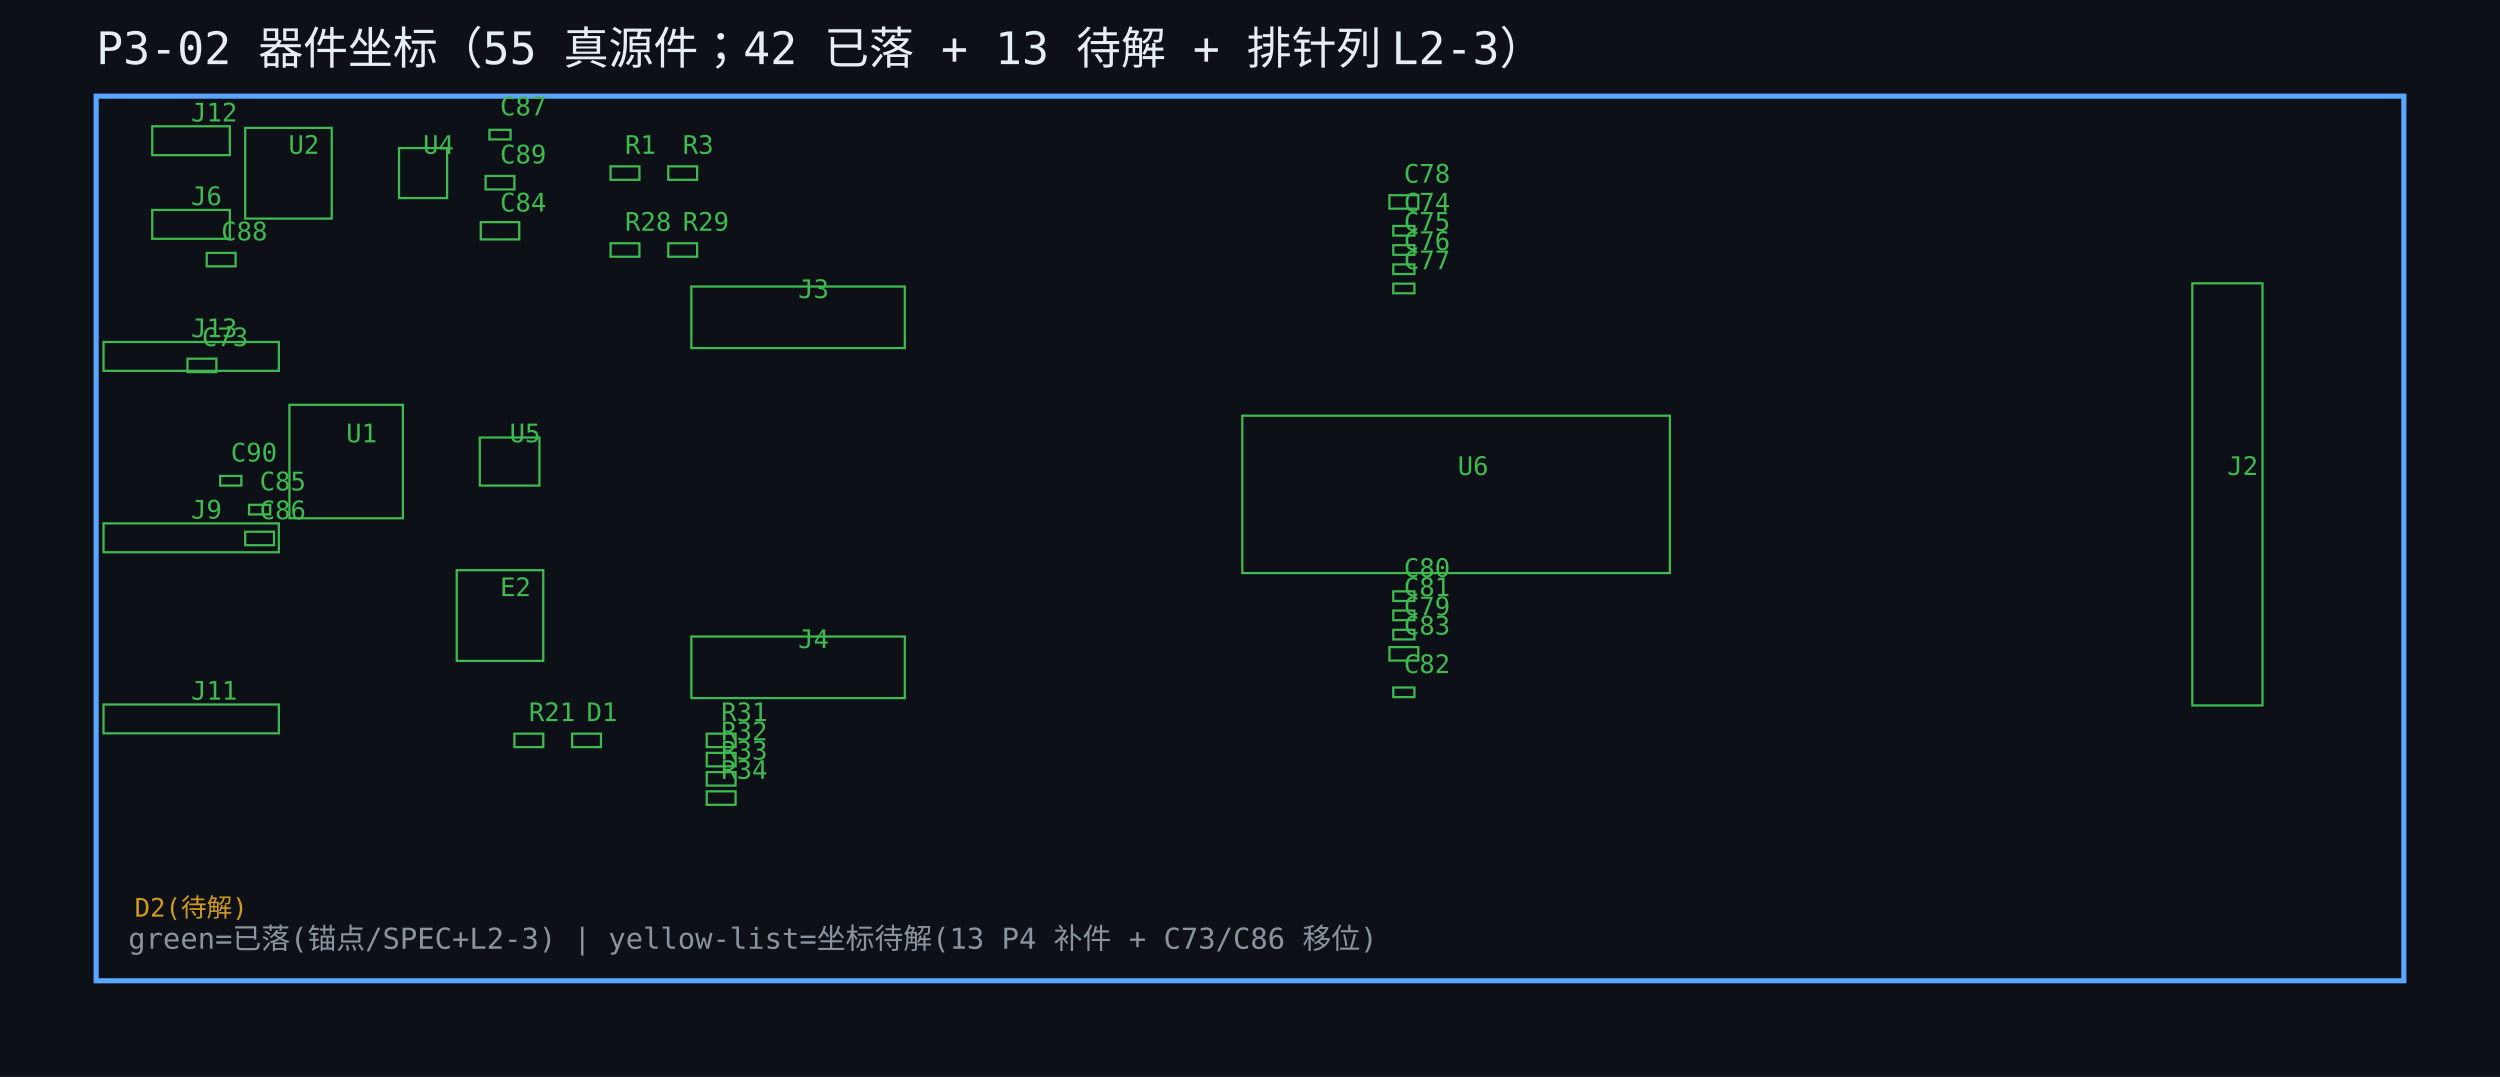
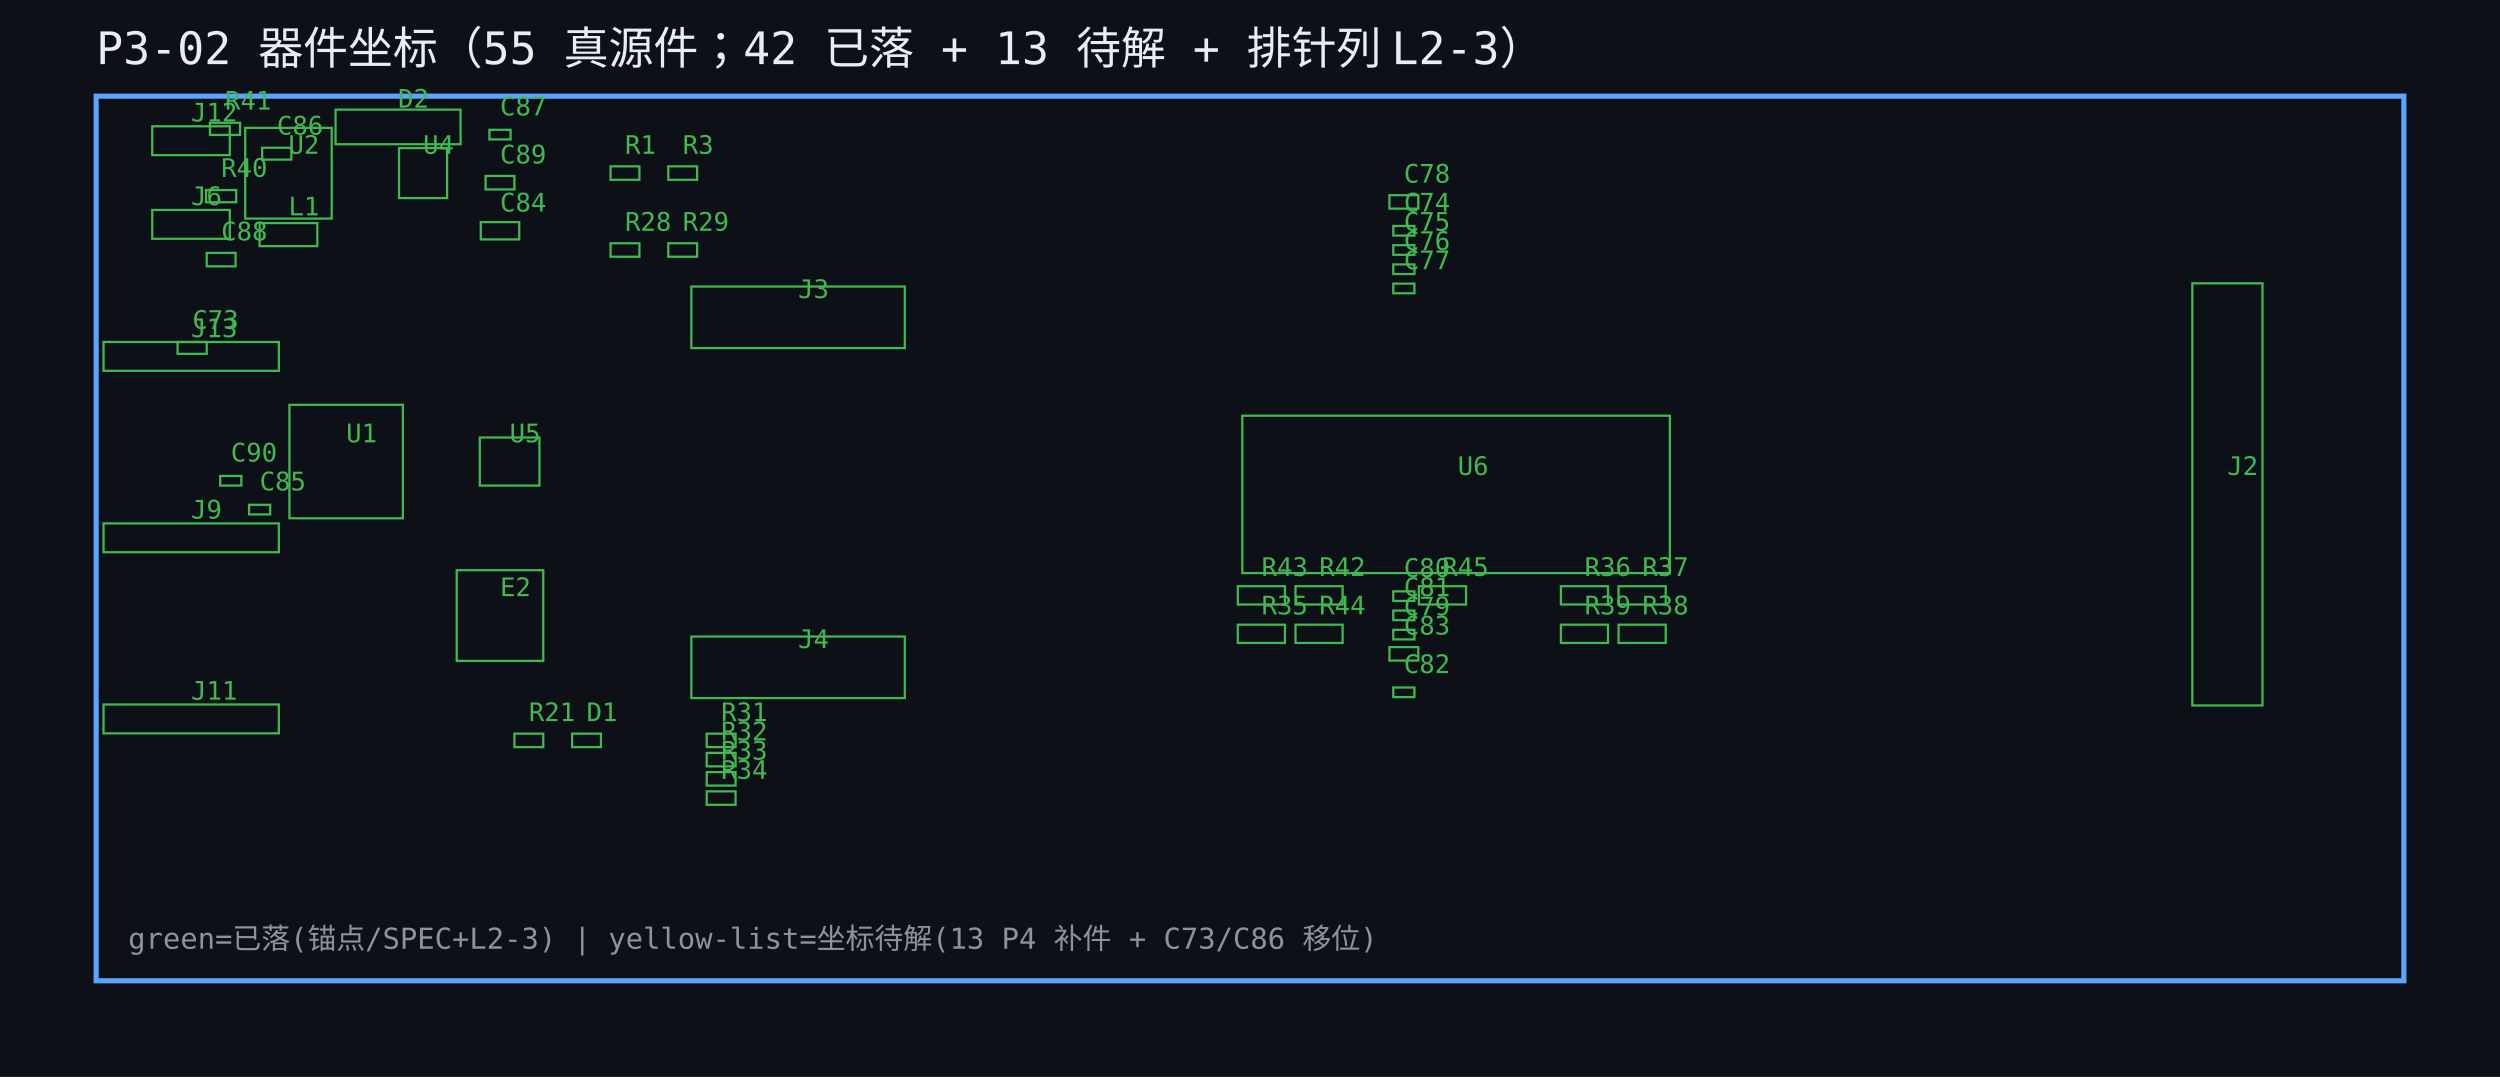
<svg xmlns="http://www.w3.org/2000/svg" width="780" height="336" viewBox="0 0 780 336">
  <rect width="780" height="336" fill="#0d1117" />
  <text x="30" y="20" fill="#e6edf3" font-family="monospace" font-size="14">P3-02 器件坐标（55 真源件；42 已落 + 13 待解 + 排针列 L2-3）</text>
  <g transform="translate(30,30)">
    <rect x="0.0" y="0.0" width="720.0" height="276.0" fill="none" stroke="#58a6ff" stroke-width="1.6" />
-     <rect x="28.5" y="81.9" width="9.0" height="4.2" fill="none" stroke="#3fb950" stroke-width="0.7" />
-     <text x="33.0" y="78.0" fill="#3fb950" font-family="monospace" font-size="8" text-anchor="start">C73</text>
+     <rect x="25.4" y="76.7" width="9.1" height="3.7" fill="none" stroke="#3fb950" stroke-width="0.7" />
+     <text x="30.0" y="72.6" fill="#3fb950" font-family="monospace" font-size="8" text-anchor="start">C73</text>
    <rect x="404.7" y="40.5" width="6.6" height="3.0" fill="none" stroke="#3fb950" stroke-width="0.7" />
    <text x="408.0" y="36.0" fill="#3fb950" font-family="monospace" font-size="8" text-anchor="start">C74</text>
    <rect x="404.7" y="46.5" width="6.6" height="3.0" fill="none" stroke="#3fb950" stroke-width="0.7" />
    <text x="408.0" y="42.0" fill="#3fb950" font-family="monospace" font-size="8" text-anchor="start">C75</text>
    <rect x="404.7" y="52.5" width="6.6" height="3.0" fill="none" stroke="#3fb950" stroke-width="0.7" />
    <text x="408.0" y="48.0" fill="#3fb950" font-family="monospace" font-size="8" text-anchor="start">C76</text>
    <rect x="404.7" y="58.5" width="6.6" height="3.0" fill="none" stroke="#3fb950" stroke-width="0.7" />
    <text x="408.0" y="54.0" fill="#3fb950" font-family="monospace" font-size="8" text-anchor="start">C77</text>
    <rect x="403.5" y="30.9" width="9.0" height="4.2" fill="none" stroke="#3fb950" stroke-width="0.7" />
    <text x="408.0" y="27.0" fill="#3fb950" font-family="monospace" font-size="8" text-anchor="start">C78</text>
    <rect x="404.7" y="166.5" width="6.6" height="3.0" fill="none" stroke="#3fb950" stroke-width="0.7" />
    <text x="408.0" y="162.0" fill="#3fb950" font-family="monospace" font-size="8" text-anchor="start">C79</text>
    <rect x="404.7" y="154.5" width="6.6" height="3.0" fill="none" stroke="#3fb950" stroke-width="0.7" />
    <text x="408.0" y="150.0" fill="#3fb950" font-family="monospace" font-size="8" text-anchor="start">C80</text>
    <rect x="404.7" y="160.5" width="6.6" height="3.0" fill="none" stroke="#3fb950" stroke-width="0.7" />
    <text x="408.0" y="156.0" fill="#3fb950" font-family="monospace" font-size="8" text-anchor="start">C81</text>
    <rect x="404.7" y="184.5" width="6.6" height="3.0" fill="none" stroke="#3fb950" stroke-width="0.7" />
    <text x="408.0" y="180.0" fill="#3fb950" font-family="monospace" font-size="8" text-anchor="start">C82</text>
    <rect x="403.5" y="171.9" width="9.0" height="4.2" fill="none" stroke="#3fb950" stroke-width="0.7" />
    <text x="408.0" y="168.0" fill="#3fb950" font-family="monospace" font-size="8" text-anchor="start">C83</text>
    <rect x="120.0" y="39.3" width="12.0" height="5.4" fill="none" stroke="#3fb950" stroke-width="0.7" />
    <text x="126.0" y="36.0" fill="#3fb950" font-family="monospace" font-size="8" text-anchor="start">C84</text>
    <rect x="47.7" y="127.5" width="6.6" height="3.0" fill="none" stroke="#3fb950" stroke-width="0.7" />
    <text x="51.0" y="123.0" fill="#3fb950" font-family="monospace" font-size="8" text-anchor="start">C85</text>
-     <rect x="46.5" y="135.9" width="9.0" height="4.2" fill="none" stroke="#3fb950" stroke-width="0.7" />
-     <text x="51.0" y="132.0" fill="#3fb950" font-family="monospace" font-size="8" text-anchor="start">C86</text>
+     <rect x="51.8" y="16.1" width="9.1" height="3.7" fill="none" stroke="#3fb950" stroke-width="0.7" />
+     <text x="56.4" y="12.0" fill="#3fb950" font-family="monospace" font-size="8" text-anchor="start">C86</text>
    <rect x="122.7" y="10.5" width="6.6" height="3.0" fill="none" stroke="#3fb950" stroke-width="0.7" />
    <text x="126.0" y="6.0" fill="#3fb950" font-family="monospace" font-size="8" text-anchor="start">C87</text>
    <rect x="34.5" y="48.9" width="9.0" height="4.2" fill="none" stroke="#3fb950" stroke-width="0.7" />
    <text x="39.0" y="45.0" fill="#3fb950" font-family="monospace" font-size="8" text-anchor="start">C88</text>
    <rect x="121.5" y="24.9" width="9.0" height="4.2" fill="none" stroke="#3fb950" stroke-width="0.7" />
    <text x="126.0" y="21.0" fill="#3fb950" font-family="monospace" font-size="8" text-anchor="start">C89</text>
    <rect x="38.7" y="118.5" width="6.6" height="3.0" fill="none" stroke="#3fb950" stroke-width="0.7" />
    <text x="42.0" y="114.0" fill="#3fb950" font-family="monospace" font-size="8" text-anchor="start">C90</text>
    <rect x="148.5" y="198.9" width="9.0" height="4.2" fill="none" stroke="#3fb950" stroke-width="0.7" />
    <text x="153.0" y="195.0" fill="#3fb950" font-family="monospace" font-size="8" text-anchor="start">D1</text>
-     <text x="12.0" y="256.0" fill="#d29922" font-family="monospace" font-size="8" text-anchor="start">D2(待解)</text>
+     <rect x="74.7" y="4.2" width="39.0" height="10.8" fill="none" stroke="#3fb950" stroke-width="0.7" />
+     <text x="94.2" y="3.6" fill="#3fb950" font-family="monospace" font-size="8" text-anchor="start">D2</text>
    <rect x="112.5" y="147.9" width="27.0" height="28.3" fill="none" stroke="#3fb950" stroke-width="0.7" />
    <text x="126.0" y="156.0" fill="#3fb950" font-family="monospace" font-size="8" text-anchor="start">E2</text>
    <rect x="2.3" y="189.8" width="54.7" height="9.0" fill="none" stroke="#3fb950" stroke-width="0.7" />
    <text x="29.6" y="188.3" fill="#3fb950" font-family="monospace" font-size="8" text-anchor="start">J11</text>
    <rect x="17.5" y="9.4" width="24.2" height="9.0" fill="none" stroke="#3fb950" stroke-width="0.7" />
    <text x="29.6" y="7.9" fill="#3fb950" font-family="monospace" font-size="8" text-anchor="start">J12</text>
    <rect x="2.3" y="76.7" width="54.7" height="9.0" fill="none" stroke="#3fb950" stroke-width="0.7" />
    <text x="29.6" y="75.2" fill="#3fb950" font-family="monospace" font-size="8" text-anchor="start">J13</text>
    <rect x="654.0" y="58.4" width="21.9" height="131.7" fill="none" stroke="#3fb950" stroke-width="0.7" />
    <text x="664.9" y="118.2" fill="#3fb950" font-family="monospace" font-size="8" text-anchor="start">J2</text>
    <rect x="185.7" y="59.4" width="66.6" height="19.2" fill="none" stroke="#3fb950" stroke-width="0.7" />
    <text x="219.0" y="63.0" fill="#3fb950" font-family="monospace" font-size="8" text-anchor="start">J3</text>
    <rect x="185.7" y="168.6" width="66.6" height="19.2" fill="none" stroke="#3fb950" stroke-width="0.7" />
    <text x="219.0" y="172.2" fill="#3fb950" font-family="monospace" font-size="8" text-anchor="start">J4</text>
    <rect x="17.5" y="35.5" width="24.2" height="9.0" fill="none" stroke="#3fb950" stroke-width="0.7" />
    <text x="29.6" y="34.0" fill="#3fb950" font-family="monospace" font-size="8" text-anchor="start">J6</text>
    <rect x="2.3" y="133.3" width="54.7" height="9.0" fill="none" stroke="#3fb950" stroke-width="0.7" />
    <text x="29.6" y="131.8" fill="#3fb950" font-family="monospace" font-size="8" text-anchor="start">J9</text>
-     <text x="12.0" y="376.0" fill="#d29922" font-family="monospace" font-size="8" text-anchor="start">L1(待解)</text>
+     <rect x="51.0" y="39.6" width="18.0" height="7.2" fill="none" stroke="#3fb950" stroke-width="0.7" />
+     <text x="60.0" y="37.2" fill="#3fb950" font-family="monospace" font-size="8" text-anchor="start">L1</text>
    <rect x="160.5" y="21.9" width="9.0" height="4.2" fill="none" stroke="#3fb950" stroke-width="0.7" />
    <text x="165.0" y="18.0" fill="#3fb950" font-family="monospace" font-size="8" text-anchor="start">R1</text>
    <rect x="130.5" y="198.9" width="9.0" height="4.2" fill="none" stroke="#3fb950" stroke-width="0.7" />
    <text x="135.0" y="195.0" fill="#3fb950" font-family="monospace" font-size="8" text-anchor="start">R21</text>
    <rect x="160.5" y="45.9" width="9.0" height="4.2" fill="none" stroke="#3fb950" stroke-width="0.7" />
    <text x="165.0" y="42.0" fill="#3fb950" font-family="monospace" font-size="8" text-anchor="start">R28</text>
    <rect x="178.5" y="45.9" width="9.0" height="4.2" fill="none" stroke="#3fb950" stroke-width="0.7" />
    <text x="183.0" y="42.0" fill="#3fb950" font-family="monospace" font-size="8" text-anchor="start">R29</text>
    <rect x="178.5" y="21.9" width="9.0" height="4.2" fill="none" stroke="#3fb950" stroke-width="0.7" />
    <text x="183.0" y="18.0" fill="#3fb950" font-family="monospace" font-size="8" text-anchor="start">R3</text>
    <rect x="190.5" y="198.9" width="9.0" height="4.2" fill="none" stroke="#3fb950" stroke-width="0.7" />
    <text x="195.0" y="195.0" fill="#3fb950" font-family="monospace" font-size="8" text-anchor="start">R31</text>
    <rect x="190.5" y="204.9" width="9.0" height="4.2" fill="none" stroke="#3fb950" stroke-width="0.7" />
    <text x="195.0" y="201.0" fill="#3fb950" font-family="monospace" font-size="8" text-anchor="start">R32</text>
    <rect x="190.5" y="210.9" width="9.0" height="4.2" fill="none" stroke="#3fb950" stroke-width="0.7" />
    <text x="195.0" y="207.0" fill="#3fb950" font-family="monospace" font-size="8" text-anchor="start">R33</text>
    <rect x="190.5" y="216.9" width="9.0" height="4.2" fill="none" stroke="#3fb950" stroke-width="0.7" />
    <text x="195.0" y="213.0" fill="#3fb950" font-family="monospace" font-size="8" text-anchor="start">R34</text>
-     <text x="12.0" y="496.0" fill="#d29922" font-family="monospace" font-size="8" text-anchor="start">R35(待解)</text>
-     <text x="12.0" y="508.0" fill="#d29922" font-family="monospace" font-size="8" text-anchor="start">R36(待解)</text>
-     <text x="12.0" y="520.0" fill="#d29922" font-family="monospace" font-size="8" text-anchor="start">R37(待解)</text>
-     <text x="12.0" y="532.0" fill="#d29922" font-family="monospace" font-size="8" text-anchor="start">R38(待解)</text>
-     <text x="12.0" y="544.0" fill="#d29922" font-family="monospace" font-size="8" text-anchor="start">R39(待解)</text>
-     <text x="12.0" y="556.0" fill="#d29922" font-family="monospace" font-size="8" text-anchor="start">R40(待解)</text>
-     <text x="12.0" y="568.0" fill="#d29922" font-family="monospace" font-size="8" text-anchor="start">R41(待解)</text>
-     <text x="12.0" y="580.0" fill="#d29922" font-family="monospace" font-size="8" text-anchor="start">R42(待解)</text>
-     <text x="12.0" y="592.0" fill="#d29922" font-family="monospace" font-size="8" text-anchor="start">R43(待解)</text>
-     <text x="12.0" y="604.0" fill="#d29922" font-family="monospace" font-size="8" text-anchor="start">R44(待解)</text>
-     <text x="12.0" y="616.0" fill="#d29922" font-family="monospace" font-size="8" text-anchor="start">R45(待解)</text>
+     <rect x="356.2" y="164.9" width="14.7" height="5.7" fill="none" stroke="#3fb950" stroke-width="0.7" />
+     <text x="363.6" y="161.7" fill="#3fb950" font-family="monospace" font-size="8" text-anchor="start">R35</text>
+     <rect x="457.0" y="152.9" width="14.7" height="5.7" fill="none" stroke="#3fb950" stroke-width="0.7" />
+     <text x="464.4" y="149.7" fill="#3fb950" font-family="monospace" font-size="8" text-anchor="start">R36</text>
+     <rect x="475.0" y="152.9" width="14.7" height="5.7" fill="none" stroke="#3fb950" stroke-width="0.7" />
+     <text x="482.4" y="149.7" fill="#3fb950" font-family="monospace" font-size="8" text-anchor="start">R37</text>
+     <rect x="475.0" y="164.9" width="14.7" height="5.7" fill="none" stroke="#3fb950" stroke-width="0.7" />
+     <text x="482.4" y="161.7" fill="#3fb950" font-family="monospace" font-size="8" text-anchor="start">R38</text>
+     <rect x="457.0" y="164.9" width="14.7" height="5.7" fill="none" stroke="#3fb950" stroke-width="0.7" />
+     <text x="464.4" y="161.7" fill="#3fb950" font-family="monospace" font-size="8" text-anchor="start">R39</text>
+     <rect x="34.3" y="29.3" width="9.4" height="3.8" fill="none" stroke="#3fb950" stroke-width="0.7" />
+     <text x="39.0" y="25.2" fill="#3fb950" font-family="monospace" font-size="8" text-anchor="start">R40</text>
+     <rect x="35.5" y="8.3" width="9.4" height="3.8" fill="none" stroke="#3fb950" stroke-width="0.7" />
+     <text x="40.2" y="4.2" fill="#3fb950" font-family="monospace" font-size="8" text-anchor="start">R41</text>
+     <rect x="374.2" y="152.9" width="14.7" height="5.7" fill="none" stroke="#3fb950" stroke-width="0.7" />
+     <text x="381.6" y="149.7" fill="#3fb950" font-family="monospace" font-size="8" text-anchor="start">R42</text>
+     <rect x="356.2" y="152.9" width="14.7" height="5.7" fill="none" stroke="#3fb950" stroke-width="0.7" />
+     <text x="363.6" y="149.7" fill="#3fb950" font-family="monospace" font-size="8" text-anchor="start">R43</text>
+     <rect x="374.2" y="164.9" width="14.7" height="5.7" fill="none" stroke="#3fb950" stroke-width="0.7" />
+     <text x="381.6" y="161.7" fill="#3fb950" font-family="monospace" font-size="8" text-anchor="start">R44</text>
+     <rect x="412.7" y="152.9" width="14.7" height="5.7" fill="none" stroke="#3fb950" stroke-width="0.7" />
+     <text x="420.0" y="149.7" fill="#3fb950" font-family="monospace" font-size="8" text-anchor="start">R45</text>
    <rect x="60.3" y="96.3" width="35.4" height="35.4" fill="none" stroke="#3fb950" stroke-width="0.7" />
    <text x="78.0" y="108.0" fill="#3fb950" font-family="monospace" font-size="8" text-anchor="start">U1</text>
    <rect x="46.5" y="9.9" width="27.0" height="28.3" fill="none" stroke="#3fb950" stroke-width="0.7" />
    <text x="60.0" y="18.0" fill="#3fb950" font-family="monospace" font-size="8" text-anchor="start">U2</text>
    <rect x="94.5" y="16.2" width="15.0" height="15.6" fill="none" stroke="#3fb950" stroke-width="0.7" />
    <text x="102.0" y="18.0" fill="#3fb950" font-family="monospace" font-size="8" text-anchor="start">U4</text>
    <rect x="119.7" y="106.5" width="18.6" height="15.0" fill="none" stroke="#3fb950" stroke-width="0.7" />
    <text x="129.0" y="108.0" fill="#3fb950" font-family="monospace" font-size="8" text-anchor="start">U5</text>
    <rect x="357.6" y="99.7" width="133.4" height="49.1" fill="none" stroke="#3fb950" stroke-width="0.7" />
    <text x="424.8" y="118.2" fill="#3fb950" font-family="monospace" font-size="8" text-anchor="start">U6</text>
    <text x="10.0" y="266.0" fill="#8b949e" font-family="monospace" font-size="9" text-anchor="start">green=已落(锚点/SPEC+L2-3) | yellow-list=坐标待解(13 P4 补件 + C73/C86 移位)</text>
  </g>
</svg>
